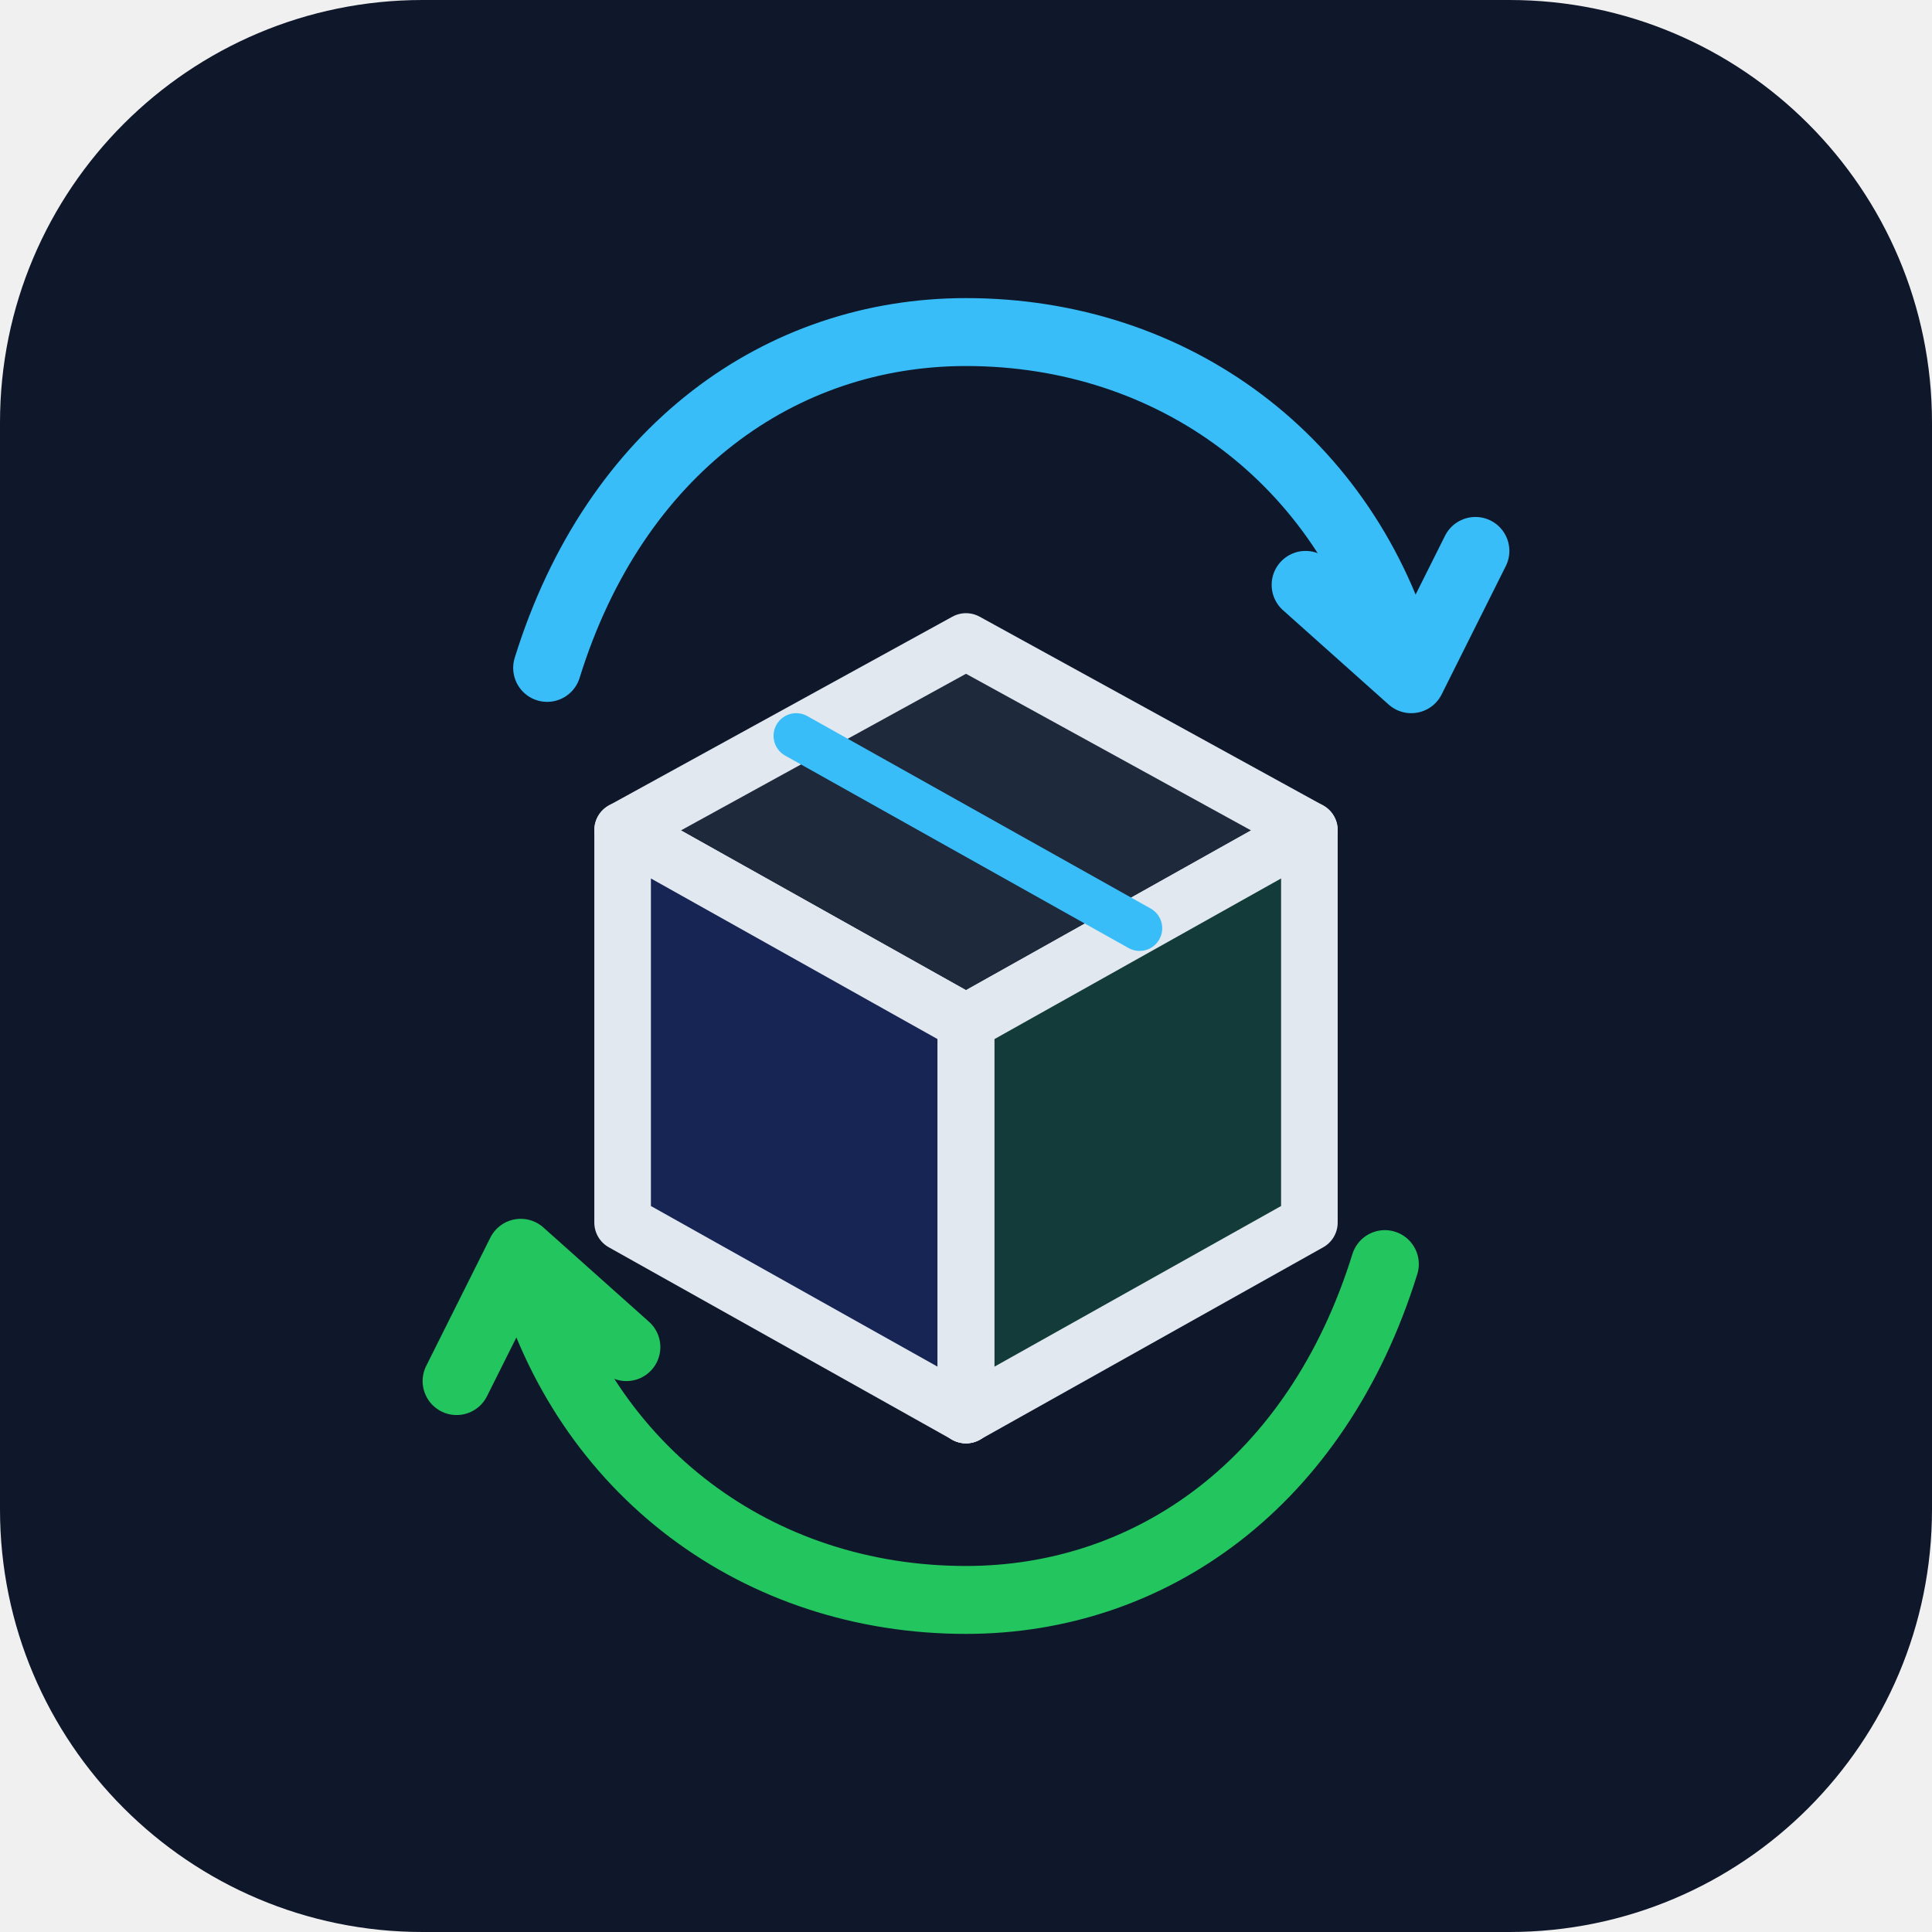
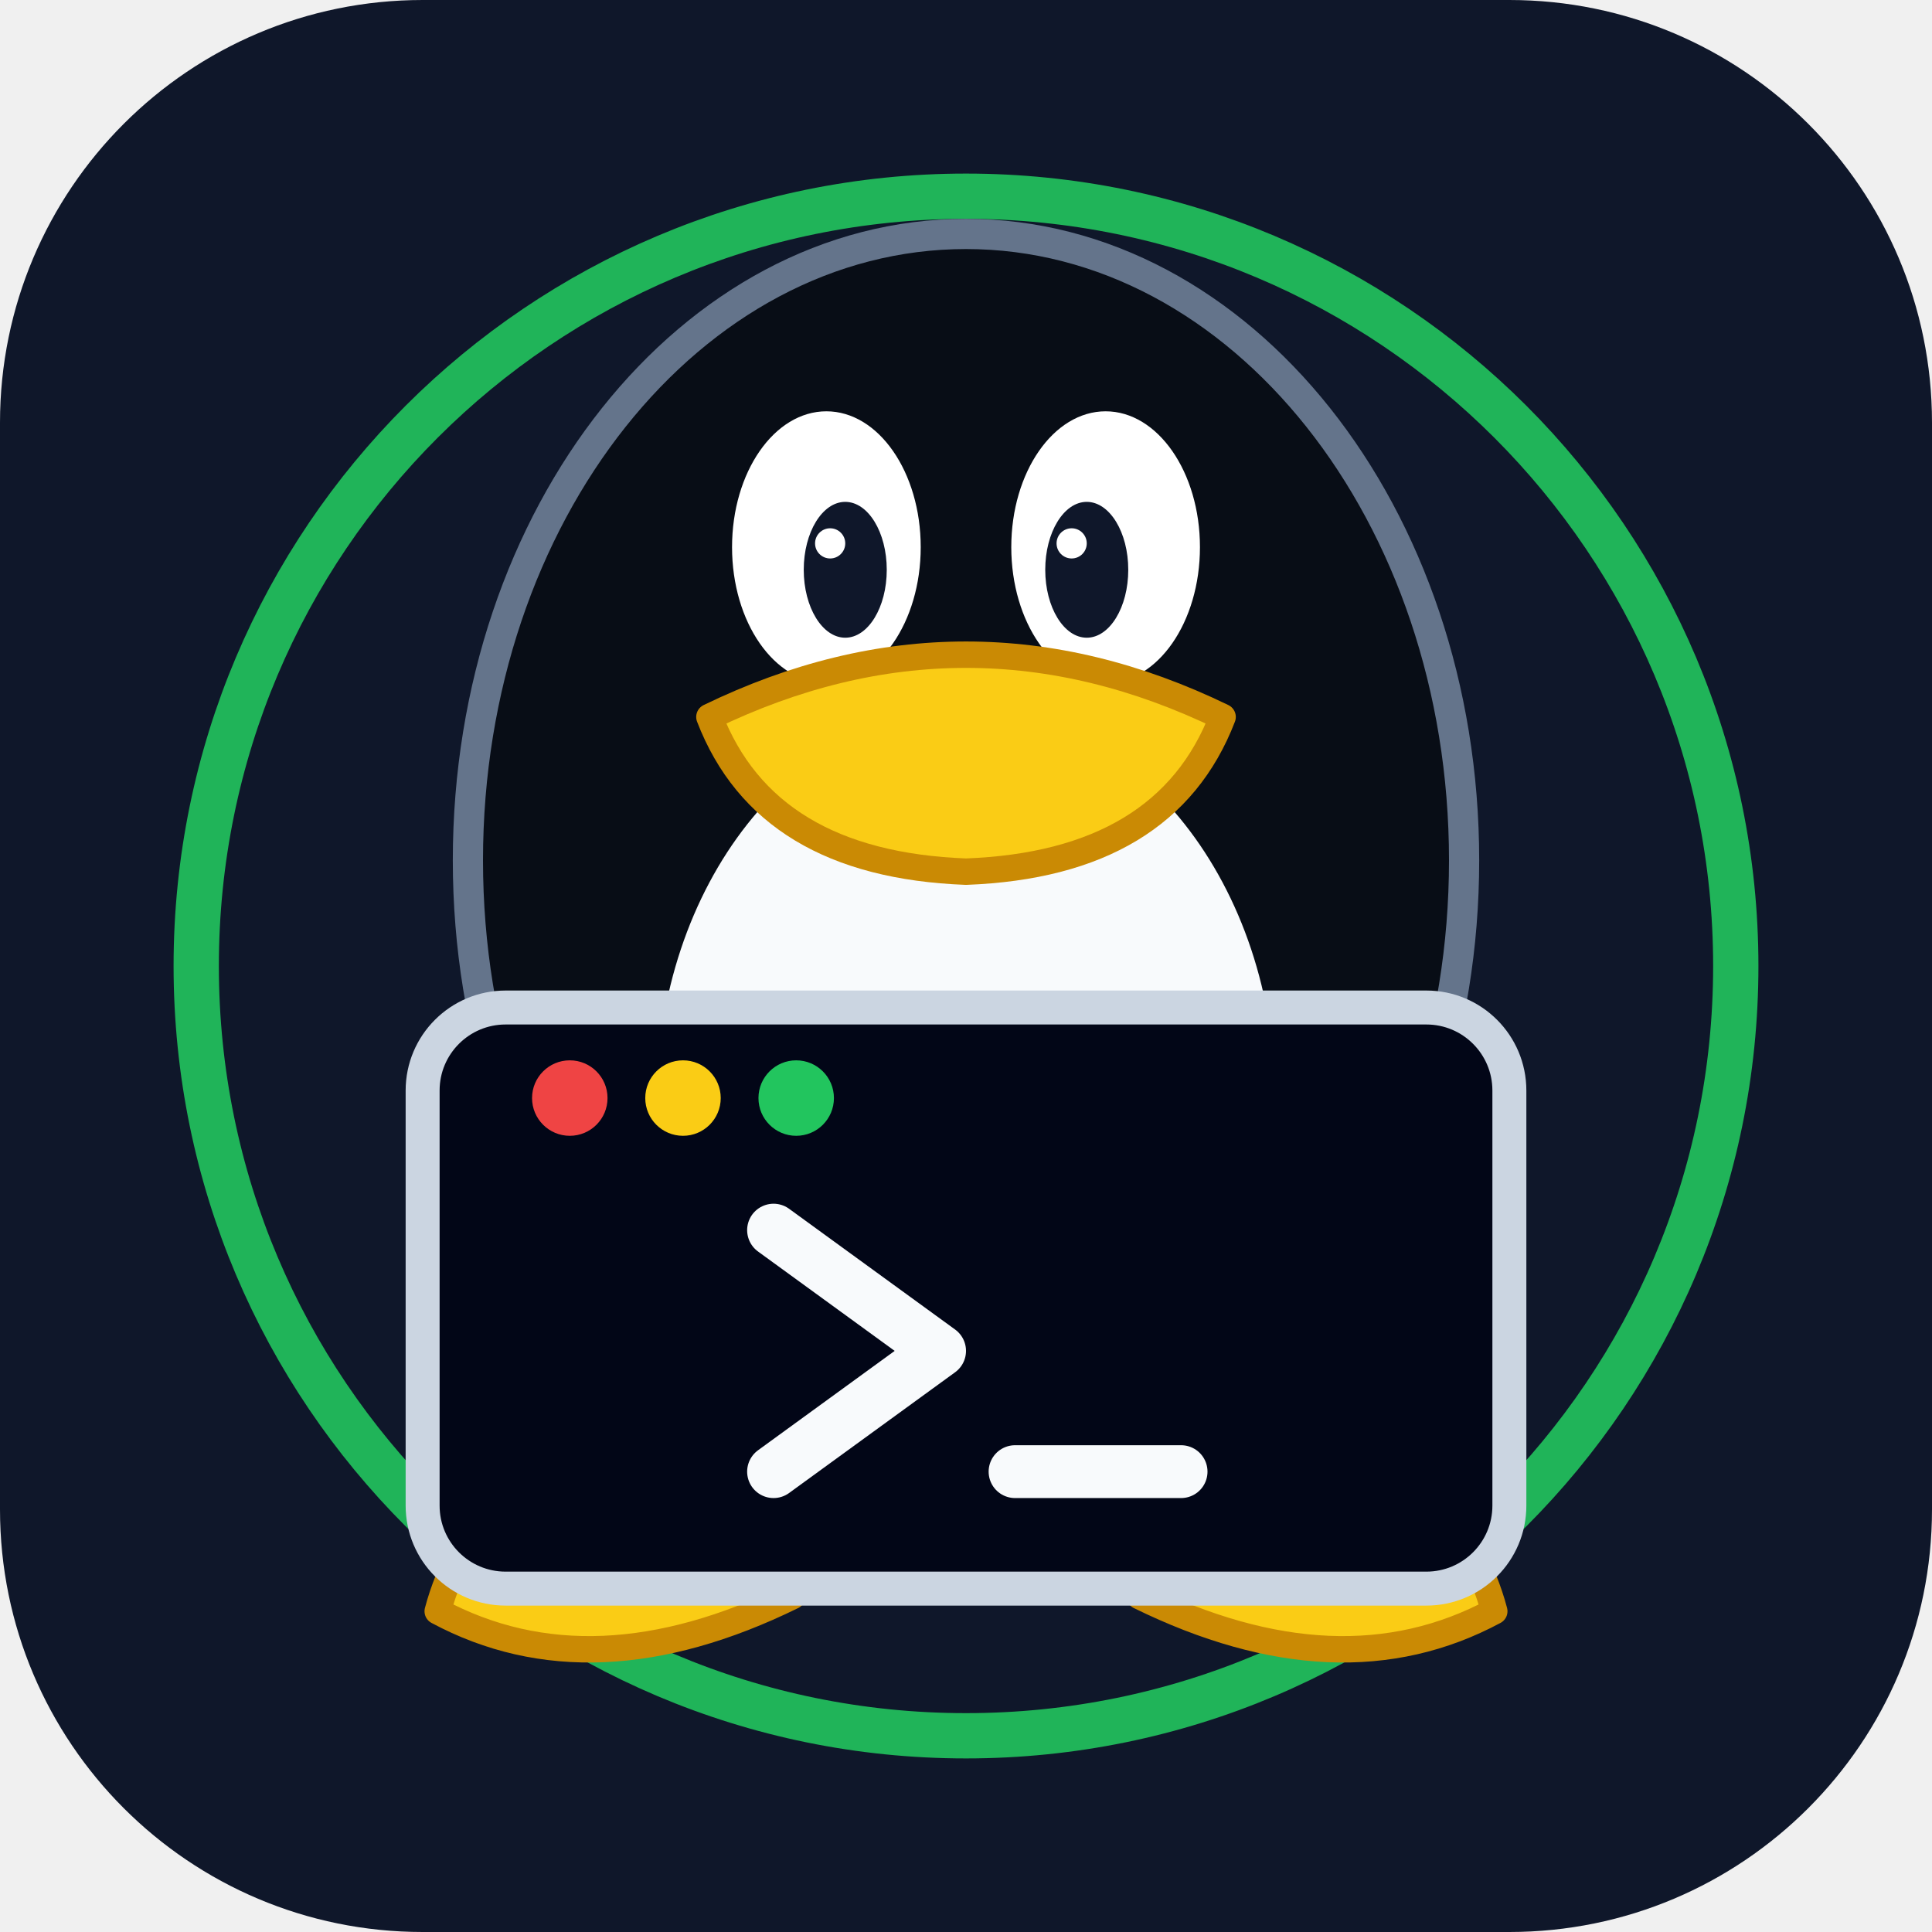
<svg xmlns="http://www.w3.org/2000/svg" viewBox="0 0 512 512" role="img" aria-labelledby="title desc">
  <rect width="512" height="512" rx="112" fill="#0F172A" />
-   <g fill="none" stroke-linecap="round" stroke-linejoin="round">
-     <path d="M145 177C163 119 207 88 256 88c55 0 101 34 116 88" stroke="#38BDF8" stroke-width="18" />
-     <path d="m346 155 28 25 17-34" stroke="#38BDF8" stroke-width="18" />
-     <path d="M367 335c-18 58-62 89-111 89-55 0-101-34-116-88" stroke="#22C55E" stroke-width="18" />
-     <path d="m166 357-28-25-17 34" stroke="#22C55E" stroke-width="18" />
-   </g>
-   <g stroke="#E2E8F0" stroke-width="15" stroke-linecap="round" stroke-linejoin="round">
-     <path d="m256 170 91 50-91 51-91-51 91-50Z" fill="#1E293B" />
-     <path d="M165 220v104l91 51V271l-91-51Z" fill="#172554" />
-     <path d="M347 220v104l-91 51V271l91-51Z" fill="#123B3A" />
-     <path d="m256 271 0 104" fill="none" />
-     <path d="m211 195 91 51" fill="none" stroke="#38BDF8" stroke-width="12" />
-   </g>
+   <circle cx="256" cy="256" r="204" fill="none" stroke="#22C55E" stroke-width="12" opacity=".9" />
+   <ellipse cx="256" cy="228" rx="132" ry="166" fill="#080D16" stroke="#64748B" stroke-width="8" />
+   <ellipse cx="256" cy="292" rx="82" ry="104" fill="#F8FAFC" />
+   <ellipse cx="219" cy="145" rx="25" ry="36" fill="#FFFFFF" />
+   <ellipse cx="293" cy="145" rx="25" ry="36" fill="#FFFFFF" />
+   <ellipse cx="224" cy="151" rx="11" ry="18" fill="#0F172A" />
+   <ellipse cx="288" cy="151" rx="11" ry="18" fill="#0F172A" />
+   <circle cx="220" cy="144" r="4" fill="#FFFFFF" />
+   <circle cx="284" cy="144" r="4" fill="#FFFFFF" />
+   <path d="M188 190 Q256 157 324 190 Q309 229 256 231 Q203 229 188 190Z" fill="#FACC15" stroke="#CA8A04" stroke-width="7" stroke-linejoin="round" />
+   <path d="M168 371 Q125 393 116 427 Q157 449 210 423Z" fill="#FACC15" stroke="#CA8A04" stroke-width="7" stroke-linejoin="round" />
+   <path d="M344 371 Q387 393 396 427 Q355 449 302 423Z" fill="#FACC15" stroke="#CA8A04" stroke-width="7" stroke-linejoin="round" />
+   <rect x="112" y="267" width="288" height="154" rx="22" fill="#020617" stroke="#CBD5E1" stroke-width="9" />
+   <circle cx="151" cy="291" r="10" fill="#EF4444" />
+   <circle cx="181" cy="291" r="10" fill="#FACC15" />
+   <circle cx="211" cy="291" r="10" fill="#22C55E" />
+   <path d="m205 326 44 32-44 32" fill="none" stroke="#F8FAFC" stroke-width="14" stroke-linecap="round" stroke-linejoin="round" />
+   <path d="M269 390h44" stroke="#F8FAFC" stroke-width="14" stroke-linecap="round" />
</svg>
